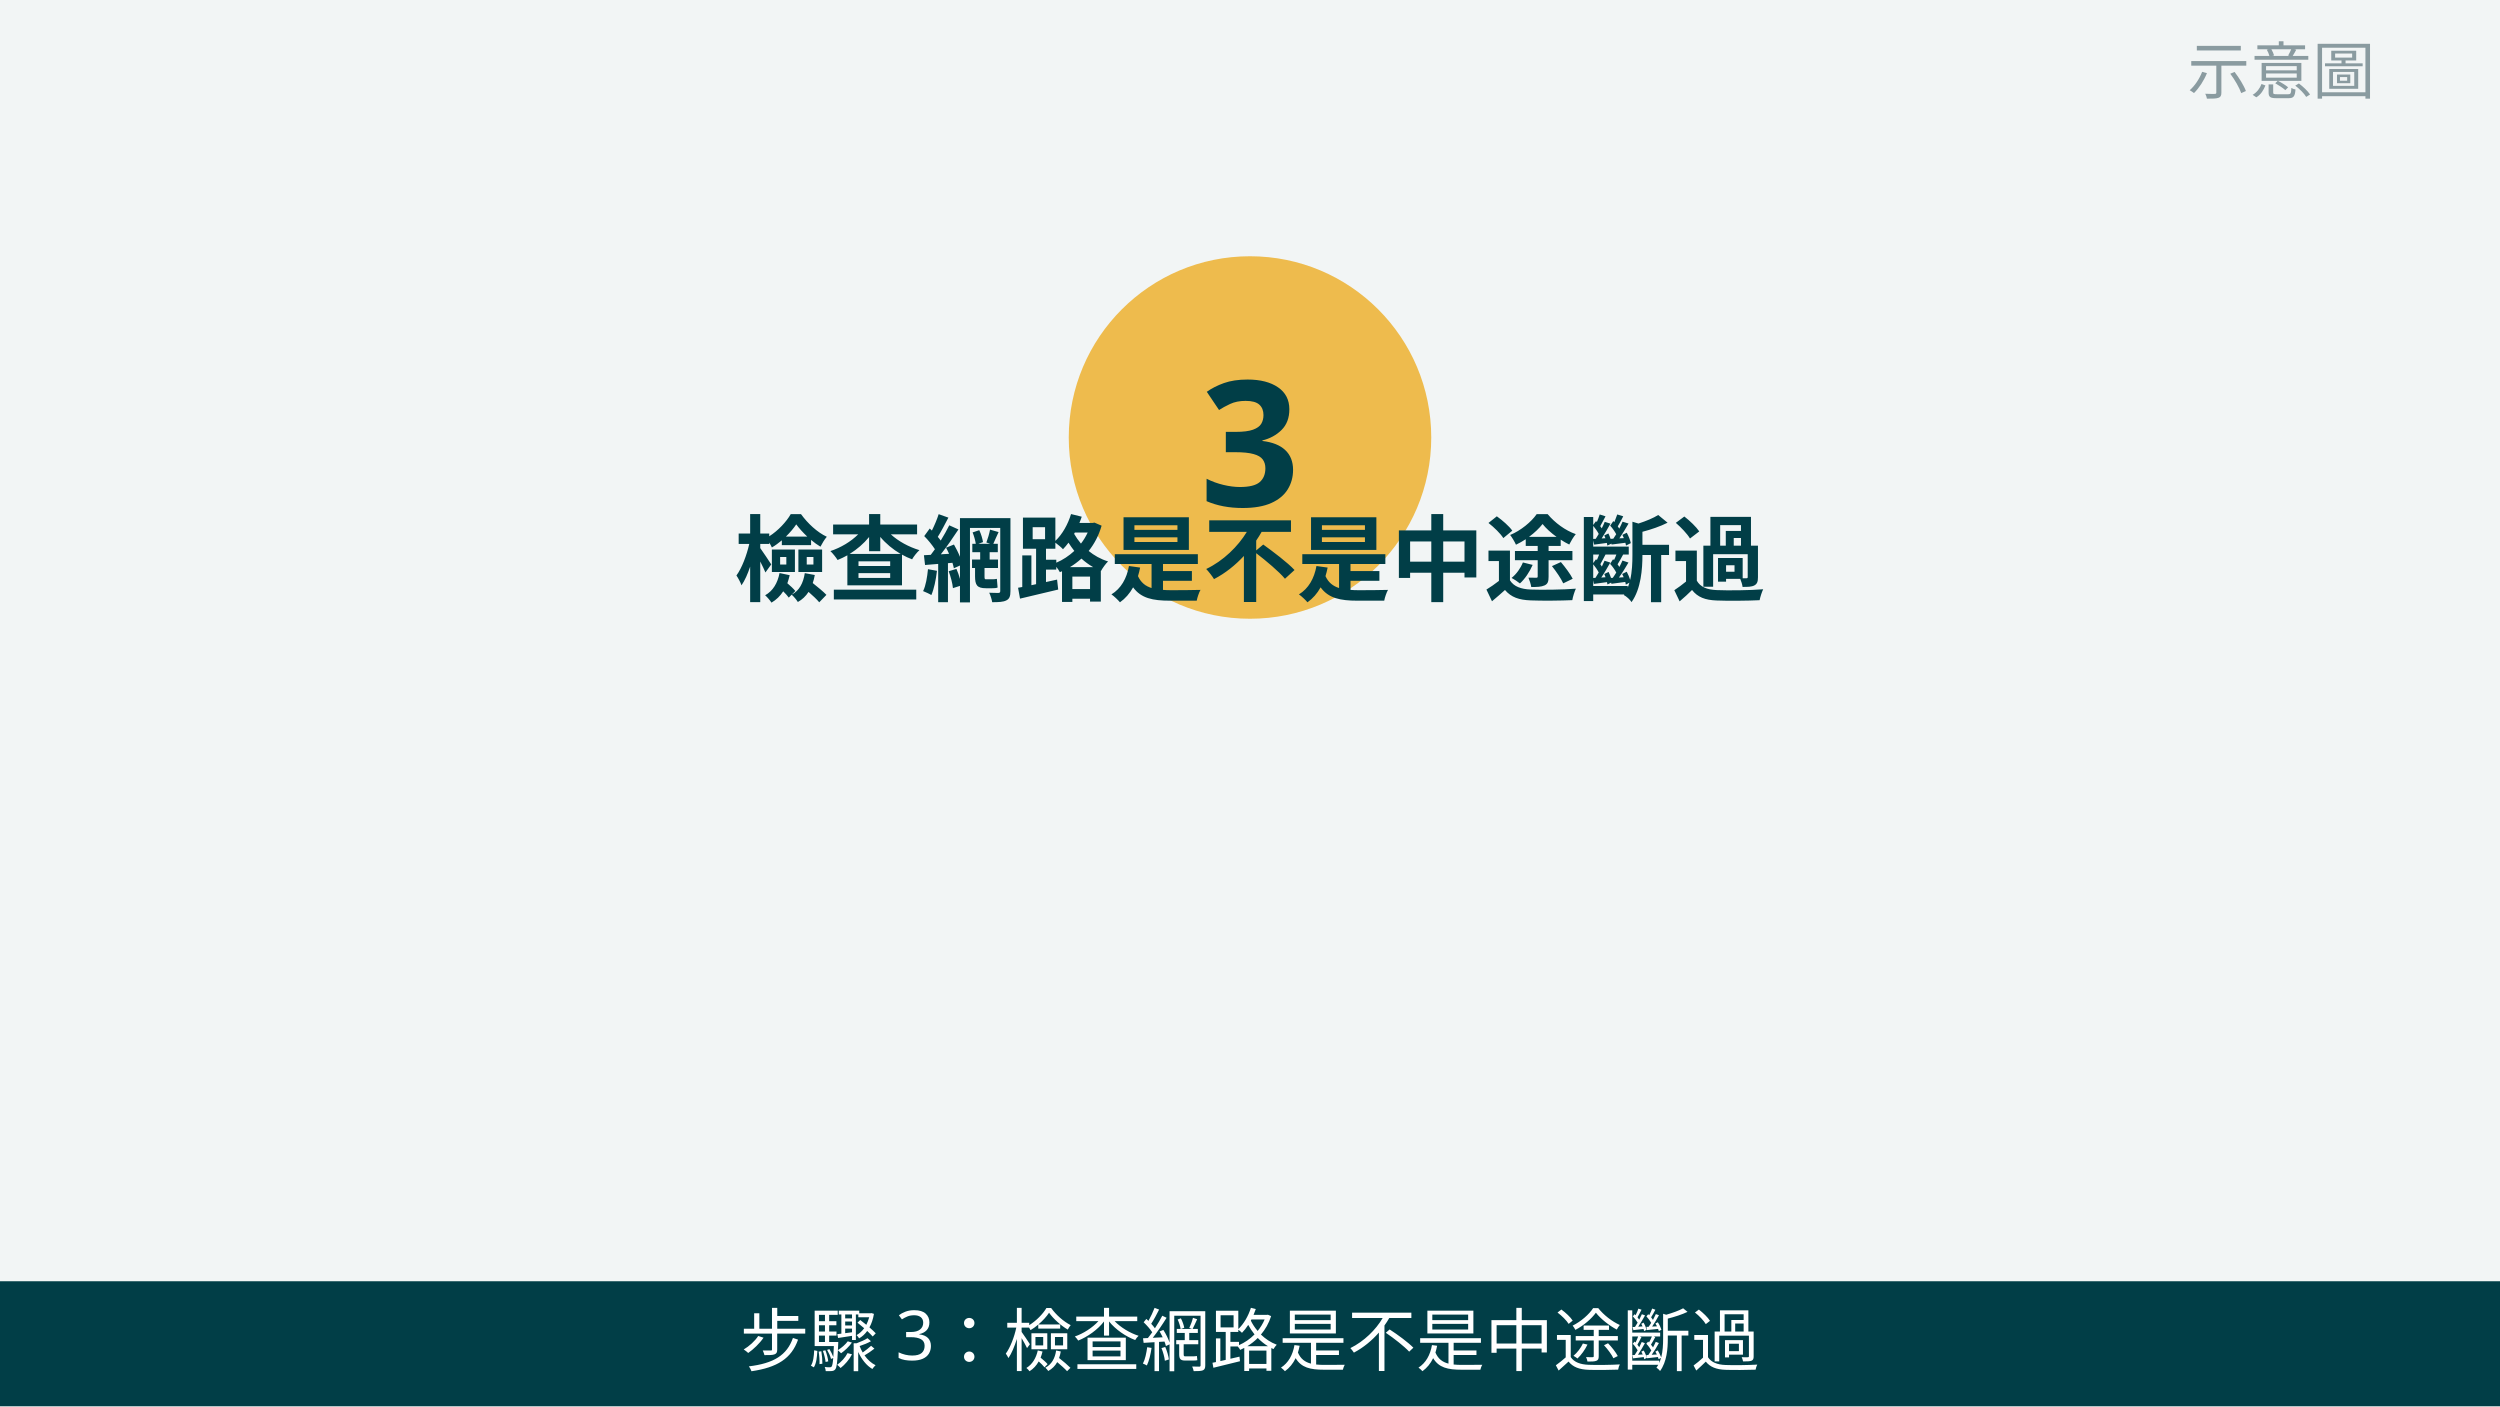
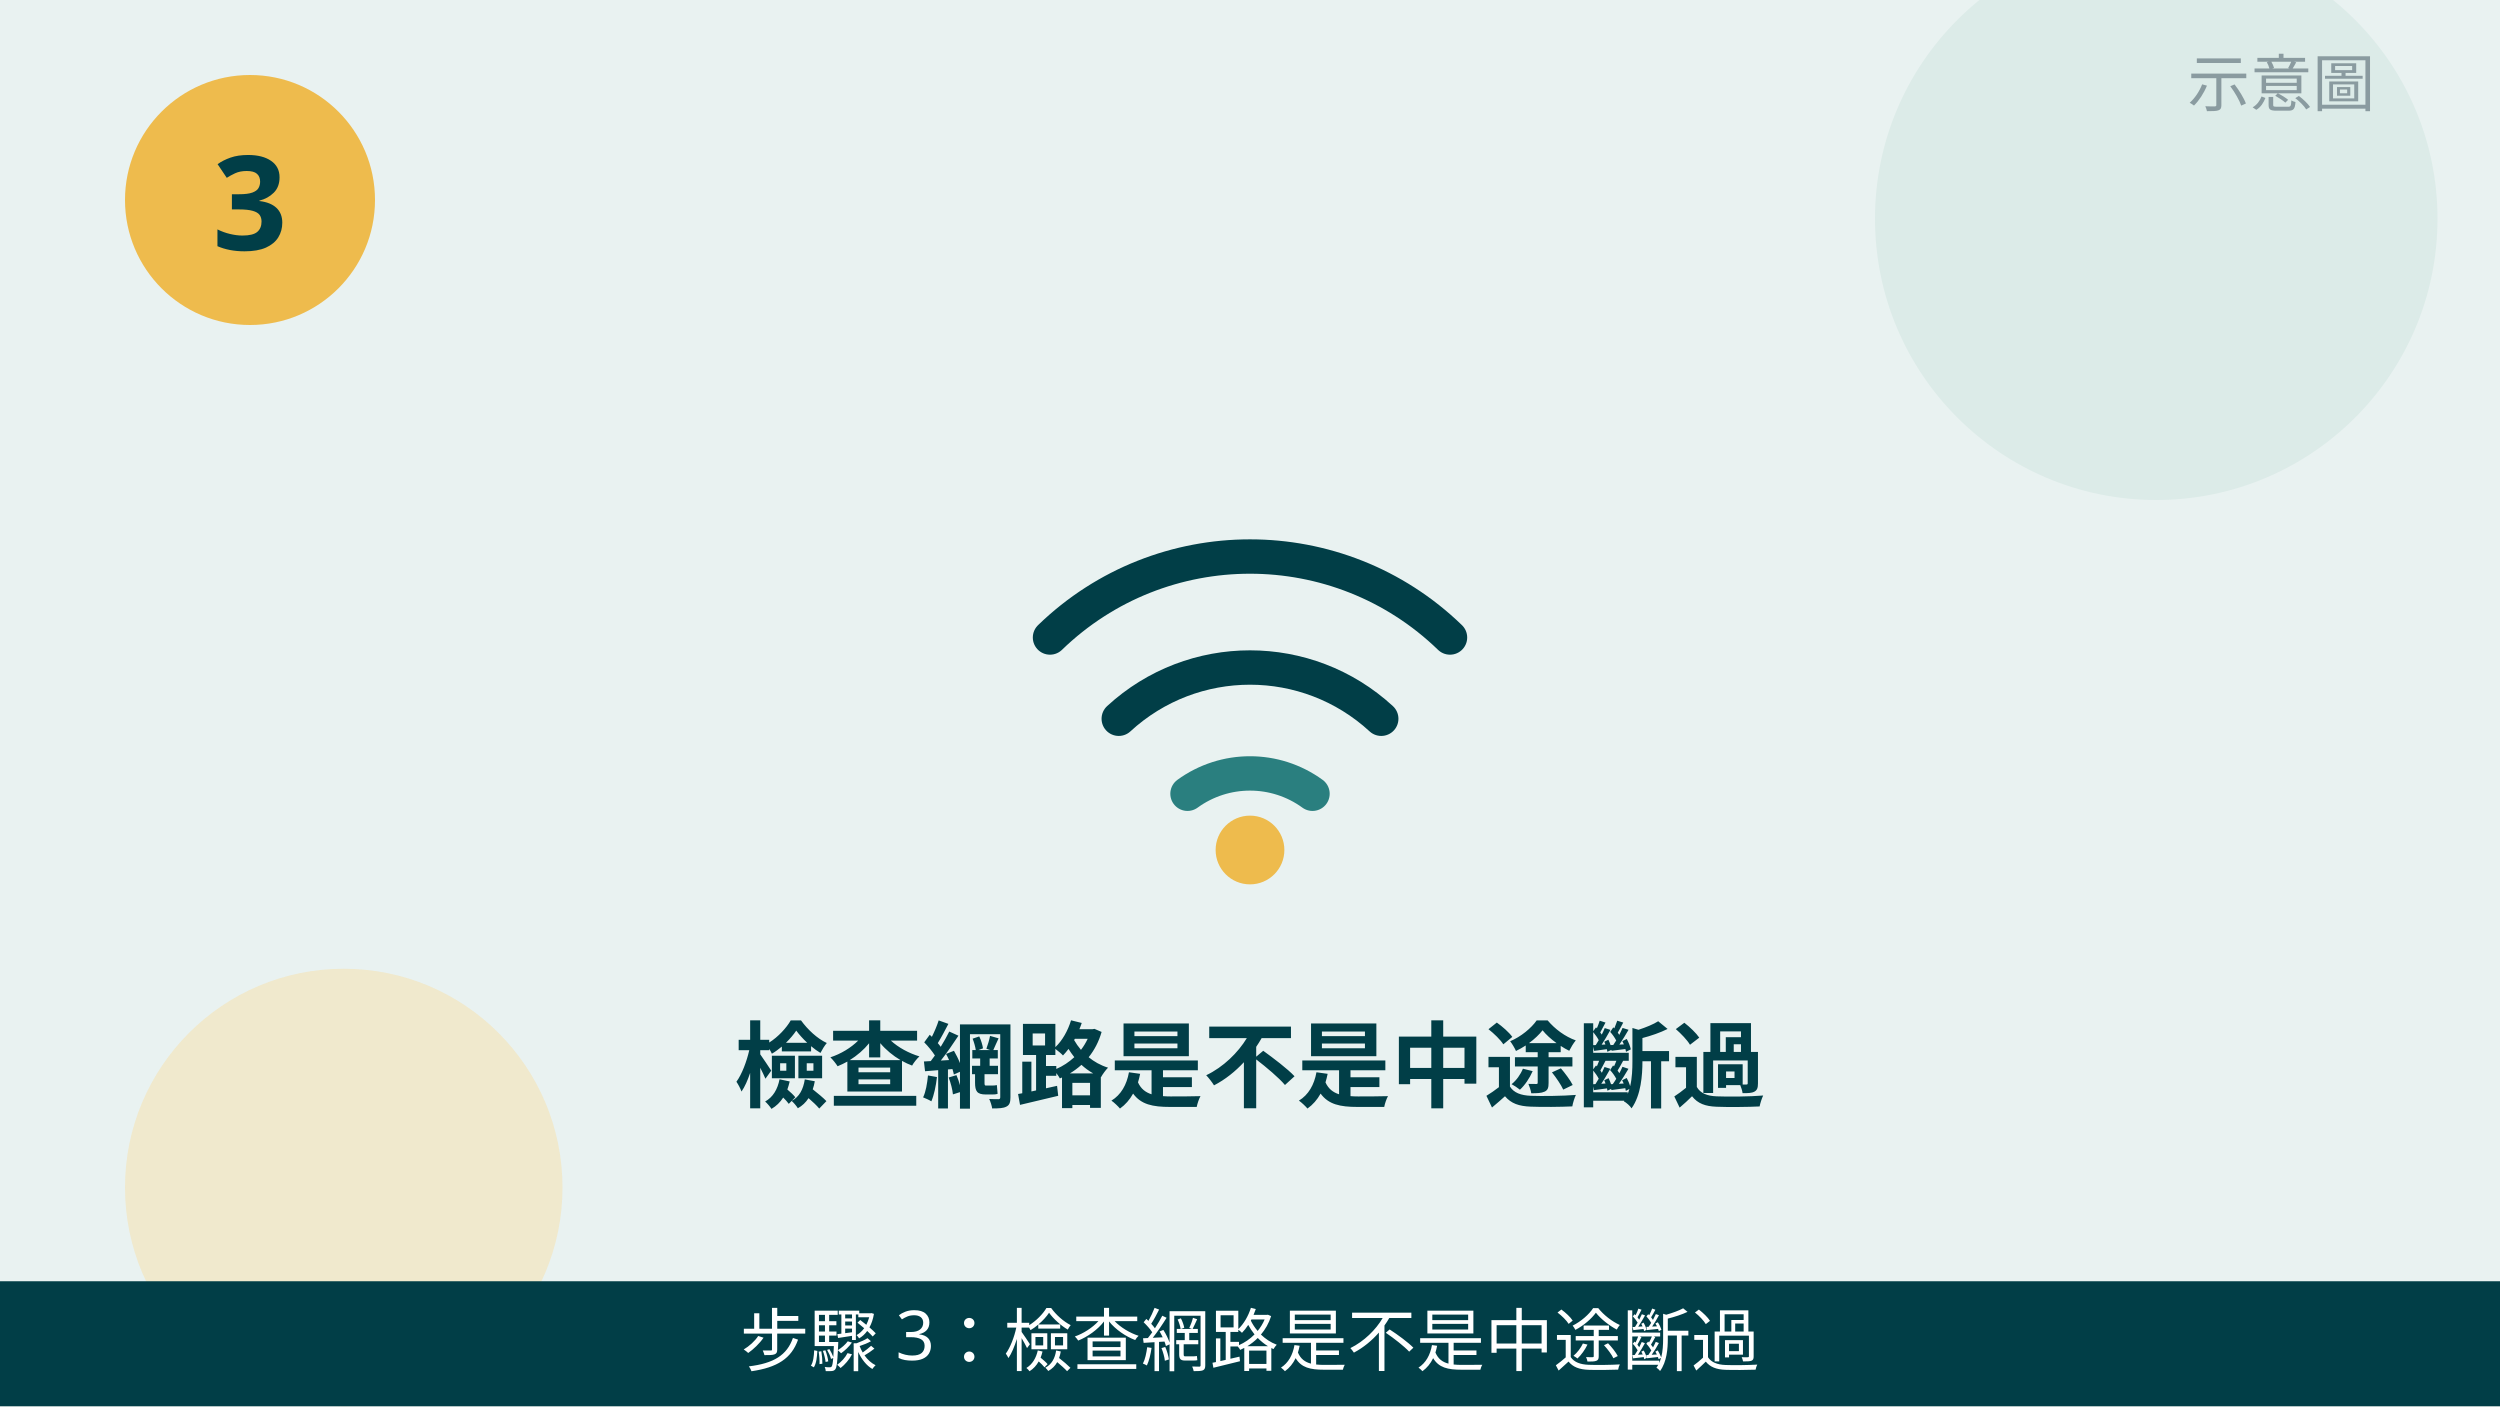
<svg xmlns="http://www.w3.org/2000/svg" width="800" height="450" viewBox="0 0 800 450" font-family="Noto Sans TC, sans-serif">
-   <rect width="800" height="450" fill="#f2f5f5" />
-   <text x="700" y="30" font-size="20" fill="#8a9ba0">示意圖</text>
-   <circle cx="400" cy="140" r="58" fill="#eebb4d" />
-   <text x="400" y="162" font-size="56" fill="#013e47" text-anchor="middle" font-weight="bold">3</text>
-   <text x="400" y="190" font-size="30" fill="#013e47" text-anchor="middle" font-weight="bold">檢查網路是不是中途斷過</text>
+   <rect width="800" height="450" fill="#e9f2f1" />
+   <circle cx="690" cy="70" r="90" fill="#dcebe8" />
+   <circle cx="110" cy="380" r="70" fill="#f3e5bd" opacity="0.7" />
+   <text x="700" y="34" font-size="20" fill="#8a9ba0">示意圖</text>
+   <circle cx="80" cy="64" r="40" fill="#eebb4d" />
+   <text x="80" y="80" font-size="42" fill="#013e47" text-anchor="middle" font-weight="bold">3</text>
+   <g transform="translate(300,96)">
+     <path d="M36 108 A92 92 0 0 1 164 108" stroke="#013e47" stroke-width="11" fill="none" stroke-linecap="round" />
+     <path d="M58 134 A62 62 0 0 1 142 134" stroke="#013e47" stroke-width="11" fill="none" stroke-linecap="round" />
+     <path d="M80 158 A34 34 0 0 1 120 158" stroke="#2a7f7f" stroke-width="11" fill="none" stroke-linecap="round" />
+     <circle cx="100" cy="176" r="11" fill="#eebb4d" />
+   </g>
+   <text x="400" y="352" font-size="30" fill="#013e47" text-anchor="middle" font-weight="bold">檢查網路是不是中途斷過</text>
  <rect x="0" y="410" width="800" height="40" fill="#013e47" />
  <text x="400" y="437" font-size="22" fill="#ffffff" text-anchor="middle">步驟 3：檢查網路是不是中途斷過</text>
</svg>
